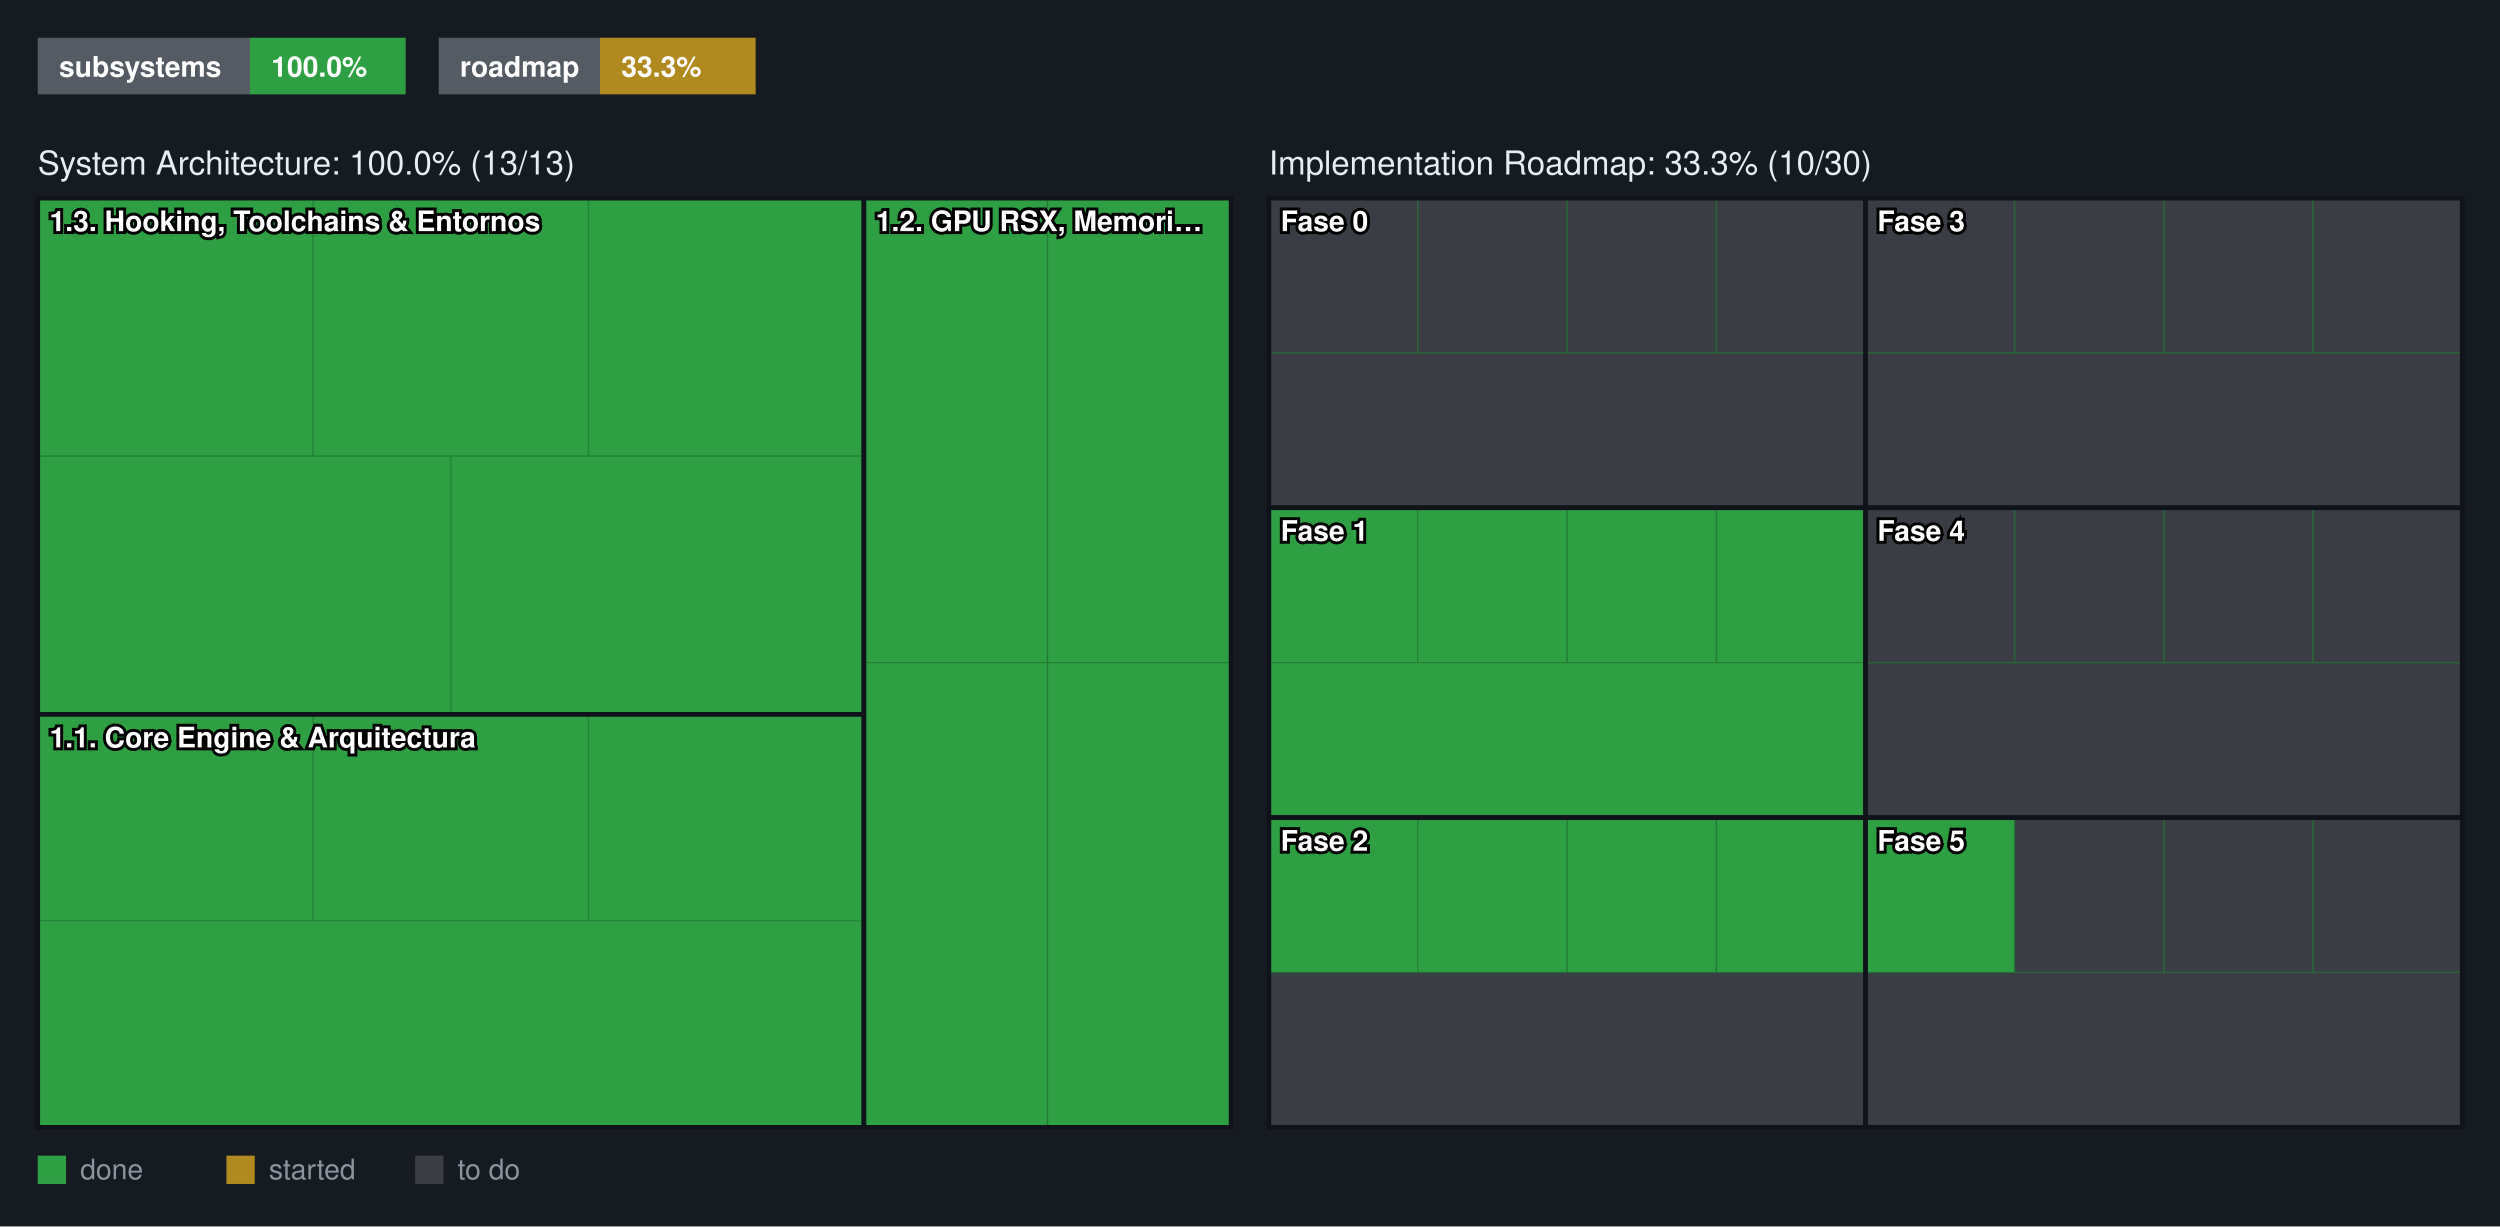
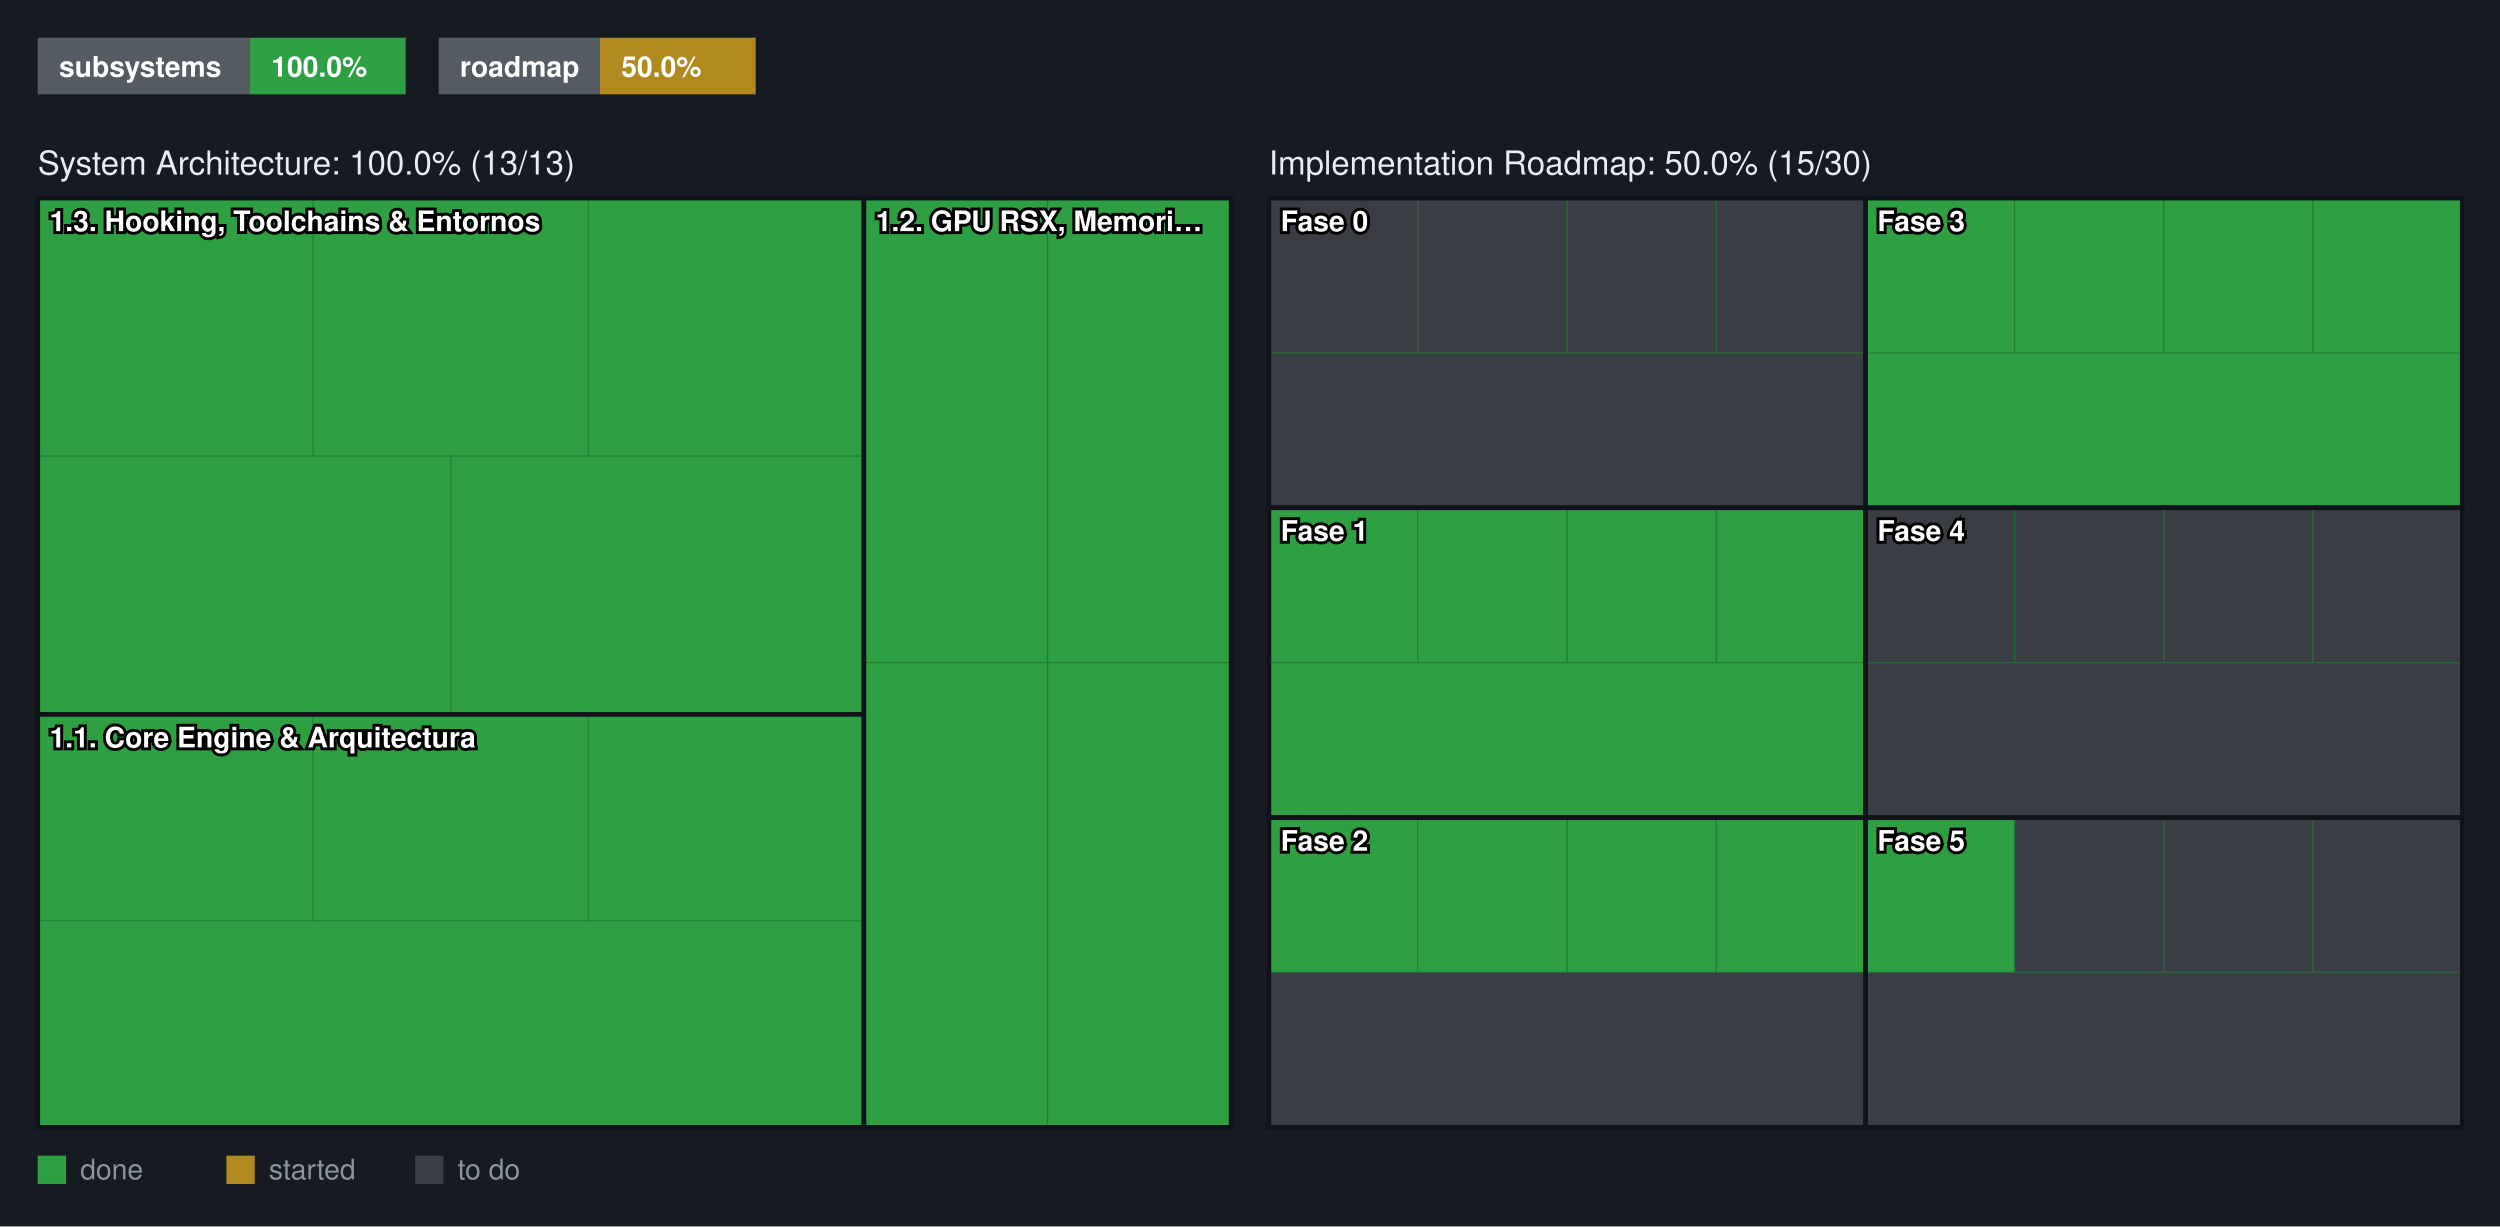
<svg xmlns="http://www.w3.org/2000/svg" viewBox="0 0 1060.0 520.0" width="1060.0" height="520.0" font-family="-apple-system,BlinkMacSystemFont,Segoe UI,Helvetica,Arial,sans-serif">
  <rect width="1060.0" height="520.0" fill="#161b22" />
  <rect x="16.0" y="16" width="90.0" height="24" fill="#555b63" />
  <rect x="106.0" y="16" width="66.0" height="24" fill="#2ea043" />
  <text x="25.0" y="32.5" font-size="12" font-weight="600" fill="#fff">subsystems</text>
  <text x="115.0" y="32.5" font-size="12" font-weight="600" fill="#fff">100.0%</text>
  <rect x="186.0" y="16" width="68.4" height="24" fill="#555b63" />
  <rect x="254.4" y="16" width="66.0" height="24" fill="#b08a1e" />
  <text x="195.0" y="32.5" font-size="12" font-weight="600" fill="#fff">roadmap</text>
-   <text x="263.4" y="32.5" font-size="12" font-weight="600" fill="#fff">33.3%</text>
+   <text x="263.4" y="32.5" font-size="12" font-weight="600" fill="#fff">50.0%</text>
  <text x="16.0" y="74.0" font-size="14" font-weight="500" fill="#e6edf3">System Architecture: 100.0% (13/13)</text>
  <rect x="16.0" y="84.0" width="116.8" height="109.4" fill="#2ea043" stroke="#1f7a33" stroke-opacity=".55" stroke-width=".6" />
  <rect x="132.8" y="84.0" width="116.8" height="109.4" fill="#2ea043" stroke="#1f7a33" stroke-opacity=".55" stroke-width=".6" />
  <rect x="249.5" y="84.0" width="116.8" height="109.4" fill="#2ea043" stroke="#1f7a33" stroke-opacity=".55" stroke-width=".6" />
  <rect x="16.0" y="193.4" width="175.2" height="109.4" fill="#2ea043" stroke="#1f7a33" stroke-opacity=".55" stroke-width=".6" />
  <rect x="191.2" y="193.4" width="175.2" height="109.4" fill="#2ea043" stroke="#1f7a33" stroke-opacity=".55" stroke-width=".6" />
  <rect x="16.0" y="84.0" width="350.3" height="218.9" fill="none" stroke="#10141a" stroke-width="2" />
  <text x="21.0" y="98.0" font-size="12" font-weight="600" fill="#fff" stroke="#000" stroke-width="2.5" paint-order="stroke">1.3. Hooking, Toolchains &amp; Entornos</text>
  <rect x="16.0" y="302.9" width="116.8" height="87.6" fill="#2ea043" stroke="#1f7a33" stroke-opacity=".55" stroke-width=".6" />
  <rect x="132.8" y="302.9" width="116.8" height="87.6" fill="#2ea043" stroke="#1f7a33" stroke-opacity=".55" stroke-width=".6" />
  <rect x="249.5" y="302.9" width="116.8" height="87.6" fill="#2ea043" stroke="#1f7a33" stroke-opacity=".55" stroke-width=".6" />
  <rect x="16.0" y="390.4" width="350.3" height="87.6" fill="#2ea043" stroke="#1f7a33" stroke-opacity=".55" stroke-width=".6" />
  <rect x="16.0" y="302.9" width="350.3" height="175.1" fill="none" stroke="#10141a" stroke-width="2" />
  <text x="21.0" y="316.9" font-size="12" font-weight="600" fill="#fff" stroke="#000" stroke-width="2.5" paint-order="stroke">1.1. Core Engine &amp; Arquitectura</text>
  <rect x="366.3" y="84.0" width="77.8" height="197.0" fill="#2ea043" stroke="#1f7a33" stroke-opacity=".55" stroke-width=".6" />
  <rect x="444.2" y="84.0" width="77.8" height="197.0" fill="#2ea043" stroke="#1f7a33" stroke-opacity=".55" stroke-width=".6" />
  <rect x="366.3" y="281.0" width="77.8" height="197.0" fill="#2ea043" stroke="#1f7a33" stroke-opacity=".55" stroke-width=".6" />
  <rect x="444.2" y="281.0" width="77.8" height="197.0" fill="#2ea043" stroke="#1f7a33" stroke-opacity=".55" stroke-width=".6" />
  <rect x="366.3" y="84.0" width="155.7" height="394.0" fill="none" stroke="#10141a" stroke-width="2" />
  <text x="371.3" y="98.0" font-size="12" font-weight="600" fill="#fff" stroke="#000" stroke-width="2.5" paint-order="stroke">1.2. GPU RSX, Memori…</text>
-   <text x="538.0" y="74.0" font-size="14" font-weight="500" fill="#e6edf3">Implementation Roadmap: 33.3% (10/30)</text>
+   <text x="538.0" y="74.0" font-size="14" font-weight="500" fill="#e6edf3">Implementation Roadmap: 50.0% (15/30)</text>
  <rect x="538.0" y="84.0" width="63.2" height="65.7" fill="#3a3d44" stroke="#1f7a33" stroke-opacity=".55" stroke-width=".6" />
  <rect x="601.2" y="84.0" width="63.2" height="65.7" fill="#3a3d44" stroke="#1f7a33" stroke-opacity=".55" stroke-width=".6" />
  <rect x="664.5" y="84.0" width="63.2" height="65.7" fill="#3a3d44" stroke="#1f7a33" stroke-opacity=".55" stroke-width=".6" />
  <rect x="727.8" y="84.0" width="63.2" height="65.7" fill="#3a3d44" stroke="#1f7a33" stroke-opacity=".55" stroke-width=".6" />
  <rect x="538.0" y="149.7" width="253.0" height="65.7" fill="#3a3d44" stroke="#1f7a33" stroke-opacity=".55" stroke-width=".6" />
  <rect x="538.0" y="84.0" width="253.0" height="131.3" fill="none" stroke="#10141a" stroke-width="2" />
  <text x="543.0" y="98.0" font-size="12" font-weight="600" fill="#fff" stroke="#000" stroke-width="2.5" paint-order="stroke">Fase 0</text>
  <rect x="538.0" y="215.3" width="63.2" height="65.7" fill="#2ea043" stroke="#1f7a33" stroke-opacity=".55" stroke-width=".6" />
  <rect x="601.2" y="215.3" width="63.2" height="65.7" fill="#2ea043" stroke="#1f7a33" stroke-opacity=".55" stroke-width=".6" />
  <rect x="664.5" y="215.3" width="63.2" height="65.7" fill="#2ea043" stroke="#1f7a33" stroke-opacity=".55" stroke-width=".6" />
  <rect x="727.8" y="215.3" width="63.2" height="65.7" fill="#2ea043" stroke="#1f7a33" stroke-opacity=".55" stroke-width=".6" />
  <rect x="538.0" y="281.0" width="253.0" height="65.7" fill="#2ea043" stroke="#1f7a33" stroke-opacity=".55" stroke-width=".6" />
  <rect x="538.0" y="215.3" width="253.0" height="131.3" fill="none" stroke="#10141a" stroke-width="2" />
  <text x="543.0" y="229.3" font-size="12" font-weight="600" fill="#fff" stroke="#000" stroke-width="2.5" paint-order="stroke">Fase 1</text>
  <rect x="538.0" y="346.7" width="63.2" height="65.7" fill="#2ea043" stroke="#1f7a33" stroke-opacity=".55" stroke-width=".6" />
  <rect x="601.2" y="346.7" width="63.2" height="65.7" fill="#2ea043" stroke="#1f7a33" stroke-opacity=".55" stroke-width=".6" />
  <rect x="664.5" y="346.7" width="63.2" height="65.7" fill="#2ea043" stroke="#1f7a33" stroke-opacity=".55" stroke-width=".6" />
  <rect x="727.8" y="346.7" width="63.2" height="65.7" fill="#2ea043" stroke="#1f7a33" stroke-opacity=".55" stroke-width=".6" />
  <rect x="538.0" y="412.3" width="253.0" height="65.7" fill="#3a3d44" stroke="#1f7a33" stroke-opacity=".55" stroke-width=".6" />
  <rect x="538.0" y="346.7" width="253.0" height="131.3" fill="none" stroke="#10141a" stroke-width="2" />
  <text x="543.0" y="360.7" font-size="12" font-weight="600" fill="#fff" stroke="#000" stroke-width="2.5" paint-order="stroke">Fase 2</text>
-   <rect x="791.0" y="84.0" width="63.2" height="65.7" fill="#3a3d44" stroke="#1f7a33" stroke-opacity=".55" stroke-width=".6" />
-   <rect x="854.2" y="84.0" width="63.2" height="65.7" fill="#3a3d44" stroke="#1f7a33" stroke-opacity=".55" stroke-width=".6" />
-   <rect x="917.5" y="84.0" width="63.2" height="65.7" fill="#3a3d44" stroke="#1f7a33" stroke-opacity=".55" stroke-width=".6" />
-   <rect x="980.8" y="84.0" width="63.2" height="65.7" fill="#3a3d44" stroke="#1f7a33" stroke-opacity=".55" stroke-width=".6" />
-   <rect x="791.0" y="149.7" width="253.0" height="65.7" fill="#3a3d44" stroke="#1f7a33" stroke-opacity=".55" stroke-width=".6" />
+   <rect x="791.0" y="84.0" width="63.2" height="65.7" fill="#2ea043" stroke="#1f7a33" stroke-opacity=".55" stroke-width=".6" />
+   <rect x="854.2" y="84.0" width="63.2" height="65.7" fill="#2ea043" stroke="#1f7a33" stroke-opacity=".55" stroke-width=".6" />
+   <rect x="917.5" y="84.0" width="63.2" height="65.7" fill="#2ea043" stroke="#1f7a33" stroke-opacity=".55" stroke-width=".6" />
+   <rect x="980.8" y="84.0" width="63.2" height="65.7" fill="#2ea043" stroke="#1f7a33" stroke-opacity=".55" stroke-width=".6" />
+   <rect x="791.0" y="149.7" width="253.0" height="65.7" fill="#2ea043" stroke="#1f7a33" stroke-opacity=".55" stroke-width=".6" />
  <rect x="791.0" y="84.0" width="253.0" height="131.3" fill="none" stroke="#10141a" stroke-width="2" />
  <text x="796.0" y="98.0" font-size="12" font-weight="600" fill="#fff" stroke="#000" stroke-width="2.5" paint-order="stroke">Fase 3</text>
  <rect x="791.0" y="215.3" width="63.2" height="65.7" fill="#3a3d44" stroke="#1f7a33" stroke-opacity=".55" stroke-width=".6" />
  <rect x="854.2" y="215.3" width="63.2" height="65.7" fill="#3a3d44" stroke="#1f7a33" stroke-opacity=".55" stroke-width=".6" />
  <rect x="917.5" y="215.3" width="63.2" height="65.7" fill="#3a3d44" stroke="#1f7a33" stroke-opacity=".55" stroke-width=".6" />
  <rect x="980.8" y="215.3" width="63.2" height="65.7" fill="#3a3d44" stroke="#1f7a33" stroke-opacity=".55" stroke-width=".6" />
  <rect x="791.0" y="281.0" width="253.0" height="65.7" fill="#3a3d44" stroke="#1f7a33" stroke-opacity=".55" stroke-width=".6" />
  <rect x="791.0" y="215.3" width="253.0" height="131.3" fill="none" stroke="#10141a" stroke-width="2" />
  <text x="796.0" y="229.3" font-size="12" font-weight="600" fill="#fff" stroke="#000" stroke-width="2.5" paint-order="stroke">Fase 4</text>
  <rect x="791.0" y="346.7" width="63.2" height="65.7" fill="#2ea043" stroke="#1f7a33" stroke-opacity=".55" stroke-width=".6" />
  <rect x="854.2" y="346.7" width="63.2" height="65.7" fill="#3a3d44" stroke="#1f7a33" stroke-opacity=".55" stroke-width=".6" />
  <rect x="917.5" y="346.7" width="63.2" height="65.7" fill="#3a3d44" stroke="#1f7a33" stroke-opacity=".55" stroke-width=".6" />
  <rect x="980.8" y="346.7" width="63.2" height="65.7" fill="#3a3d44" stroke="#1f7a33" stroke-opacity=".55" stroke-width=".6" />
  <rect x="791.0" y="412.3" width="253.0" height="65.7" fill="#3a3d44" stroke="#1f7a33" stroke-opacity=".55" stroke-width=".6" />
  <rect x="791.0" y="346.7" width="253.0" height="131.3" fill="none" stroke="#10141a" stroke-width="2" />
  <text x="796.0" y="360.7" font-size="12" font-weight="600" fill="#fff" stroke="#000" stroke-width="2.5" paint-order="stroke">Fase 5</text>
  <rect x="16.0" y="490.0" width="12" height="12" fill="#2ea043" />
  <text x="34.0" y="500.0" font-size="12" fill="#8b949e">done</text>
  <rect x="96.0" y="490.0" width="12" height="12" fill="#b08a1e" />
  <text x="114.0" y="500.0" font-size="12" fill="#8b949e">started</text>
  <rect x="176.0" y="490.0" width="12" height="12" fill="#3a3d44" />
  <text x="194.0" y="500.0" font-size="12" fill="#8b949e">to do</text>
</svg>
